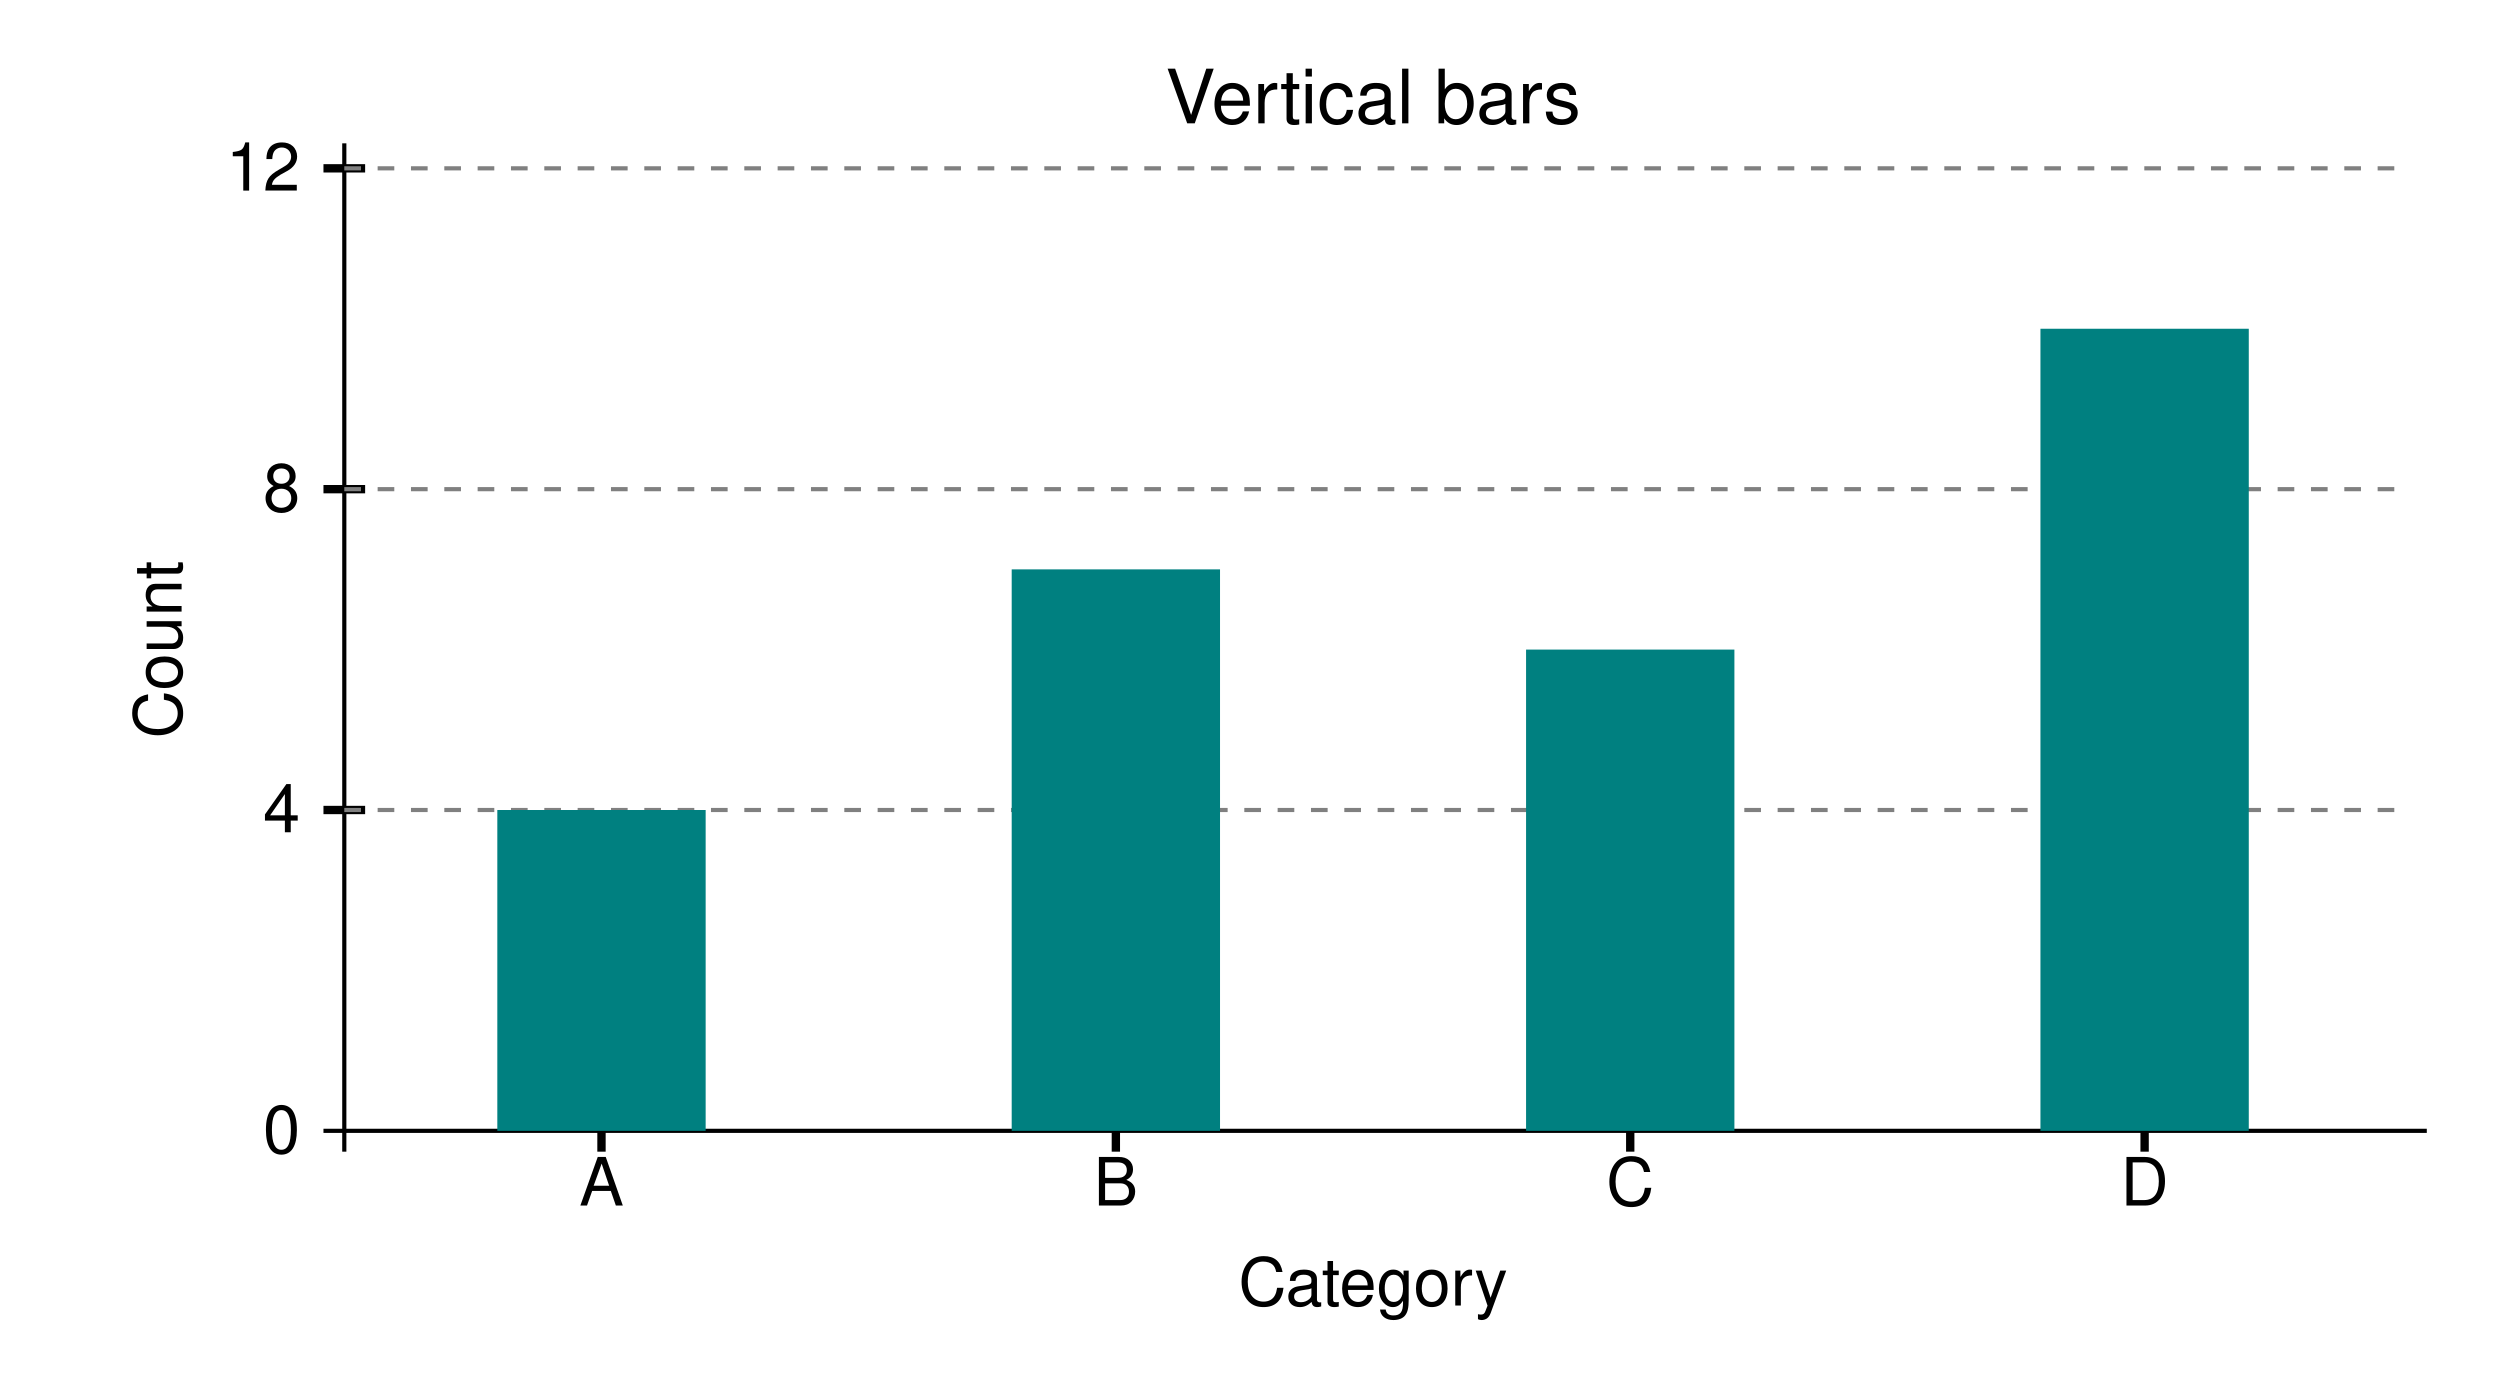
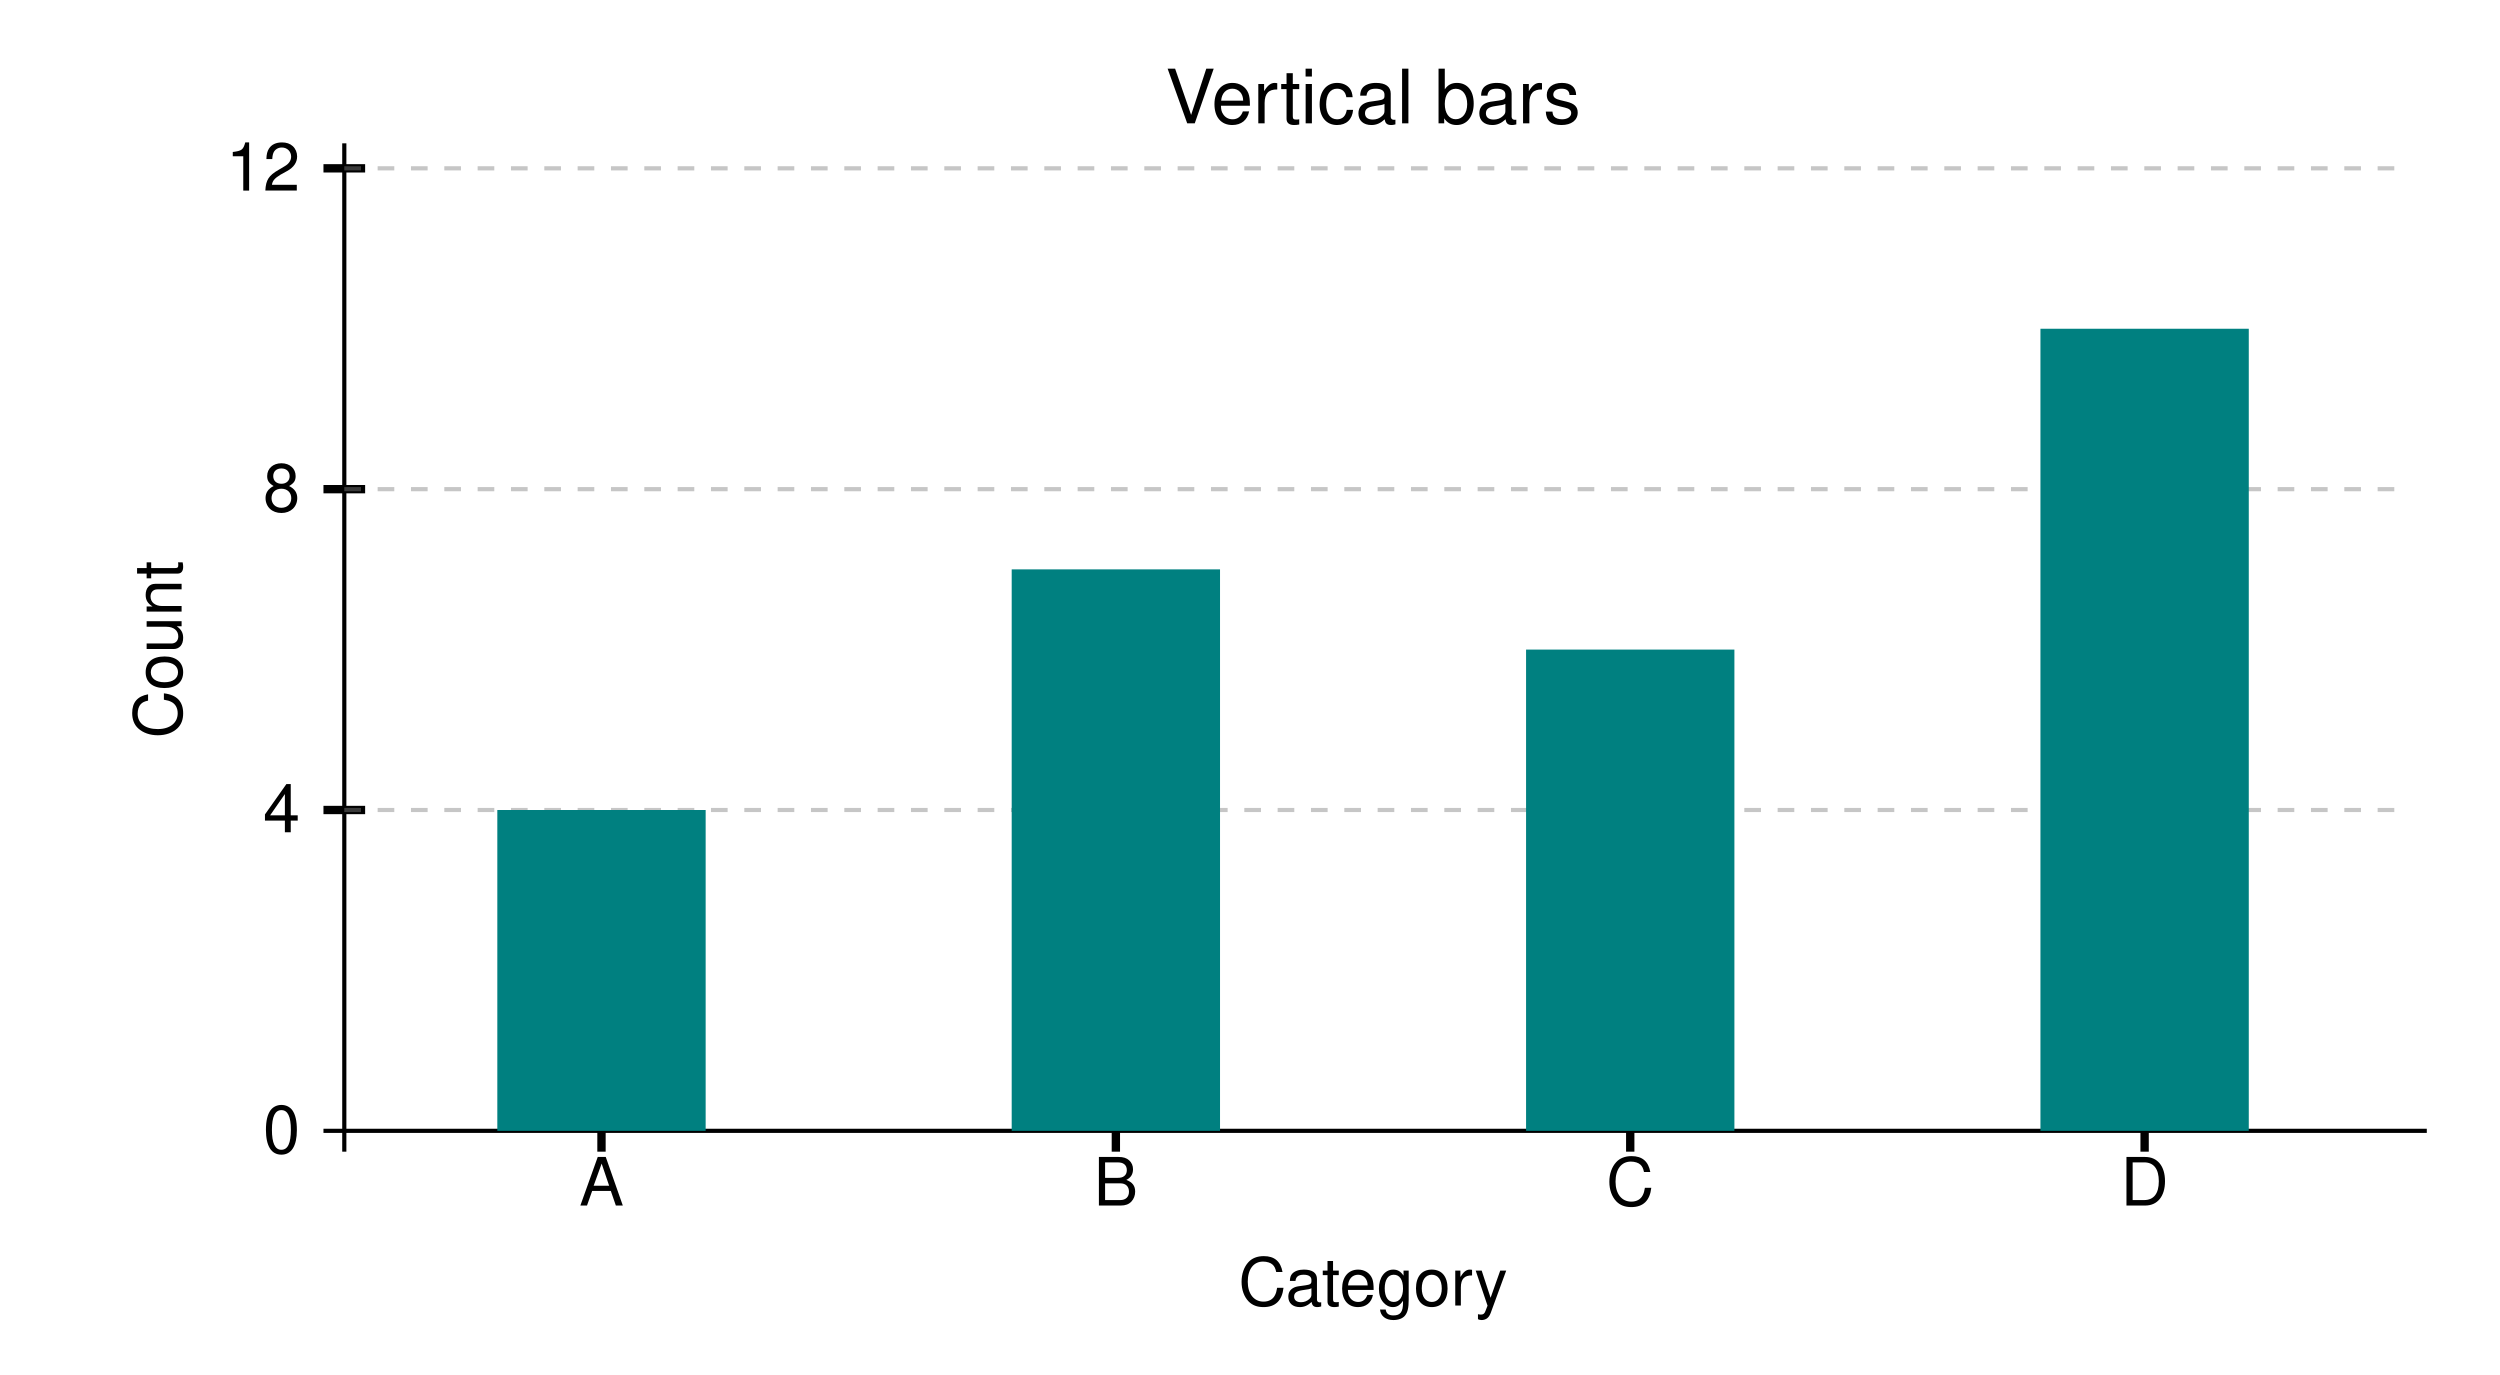
<svg xmlns="http://www.w3.org/2000/svg" width="600" height="330" viewBox="0 0 600 330">
  <line x1="82.632" y1="276.4" x2="82.632" y2="34.4" stroke="black" stroke-width="1" fill="none" opacity="1" />
  <line x1="77.632" y1="271.4" x2="582.432" y2="271.4" stroke="black" stroke-width="1" fill="none" opacity="1" />
  <text fill="black" transform="translate(144.357 282) rotate(0)" dominant-baseline="hanging" text-anchor="middle" font-family="Helvetica, Arial, sans-serif" font-size="16">A</text>
  <line x1="144.357" y1="266.4" x2="144.357" y2="276.4" stroke="black" stroke-width="2" fill="none" opacity="1" />
  <text fill="black" transform="translate(267.807 282) rotate(0)" dominant-baseline="hanging" text-anchor="middle" font-family="Helvetica, Arial, sans-serif" font-size="16">B</text>
  <line x1="267.807" y1="266.4" x2="267.807" y2="276.4" stroke="black" stroke-width="2" fill="none" opacity="1" />
  <text fill="black" transform="translate(391.257 282) rotate(0)" dominant-baseline="hanging" text-anchor="middle" font-family="Helvetica, Arial, sans-serif" font-size="16">C</text>
  <line x1="391.257" y1="266.4" x2="391.257" y2="276.4" stroke="black" stroke-width="2" fill="none" opacity="1" />
  <text fill="black" transform="translate(514.707 282) rotate(0)" dominant-baseline="hanging" text-anchor="middle" font-family="Helvetica, Arial, sans-serif" font-size="16">D</text>
  <line x1="514.707" y1="266.4" x2="514.707" y2="276.4" stroke="black" stroke-width="2" fill="none" opacity="1" />
  <text fill="black" transform="translate(72.032 271.4) rotate(0)" dominant-baseline="middle" text-anchor="end" font-family="Helvetica, Arial, sans-serif" font-size="16">0</text>
  <text fill="black" transform="translate(72.032 194.4) rotate(0)" dominant-baseline="middle" text-anchor="end" font-family="Helvetica, Arial, sans-serif" font-size="16">4</text>
  <line x1="77.632" y1="194.4" x2="87.632" y2="194.4" stroke="black" stroke-width="2" fill="none" opacity="1" />
-   <line x1="82.632" y1="194.4" x2="576.432" y2="194.4" stroke="gray" stroke-width="1" fill="none" opacity="1" stroke-dasharray="4" />
+   <line x1="82.632" y1="194.4" x2="576.432" y2="194.4" stroke="gray" stroke-width="1" fill="none" opacity="0.45" stroke-dasharray="4" />
  <text fill="black" transform="translate(72.032 117.4) rotate(0)" dominant-baseline="middle" text-anchor="end" font-family="Helvetica, Arial, sans-serif" font-size="16">8</text>
  <line x1="77.632" y1="117.4" x2="87.632" y2="117.4" stroke="black" stroke-width="2" fill="none" opacity="1" />
-   <line x1="82.632" y1="117.4" x2="576.432" y2="117.4" stroke="gray" stroke-width="1" fill="none" opacity="1" stroke-dasharray="4" />
+   <line x1="82.632" y1="117.4" x2="576.432" y2="117.4" stroke="gray" stroke-width="1" fill="none" opacity="0.45" stroke-dasharray="4" />
  <text fill="black" transform="translate(72.032 40.4) rotate(0)" dominant-baseline="middle" text-anchor="end" font-family="Helvetica, Arial, sans-serif" font-size="16">12</text>
  <line x1="77.632" y1="40.4" x2="87.632" y2="40.4" stroke="black" stroke-width="2" fill="none" opacity="1" />
-   <line x1="82.632" y1="40.4" x2="576.432" y2="40.4" stroke="gray" stroke-width="1" fill="none" opacity="1" stroke-dasharray="4" />
+   <line x1="82.632" y1="40.4" x2="576.432" y2="40.4" stroke="gray" stroke-width="1" fill="none" opacity="0.45" stroke-dasharray="4" />
  <rect width="50" height="77" fill="teal" stroke="none" stroke-width="1" transform="translate(119.357 194.4) rotate(0)" opacity="1" rx="0" />
  <rect width="50" height="134.75" fill="teal" stroke="none" stroke-width="1" transform="translate(242.807 136.65) rotate(0)" opacity="1" rx="0" />
  <rect width="50" height="115.5" fill="teal" stroke="none" stroke-width="1" transform="translate(366.257 155.9) rotate(0)" opacity="1" rx="0" />
  <rect width="50" height="192.5" fill="teal" stroke="none" stroke-width="1" transform="translate(489.707 78.9) rotate(0)" opacity="1" rx="0" />
  <text fill="black" transform="translate(329.532 306) rotate(0)" dominant-baseline="hanging" text-anchor="middle" font-family="Helvetica, Arial, sans-serif" font-size="16">Category</text>
  <text fill="black" transform="translate(38.24 155.9) rotate(-90)" dominant-baseline="middle" text-anchor="middle" font-family="Helvetica, Arial, sans-serif" font-size="16">Count</text>
  <text fill="black" transform="translate(329.532 29.6) rotate(0)" dominant-baseline="auto" text-anchor="middle" font-family="Helvetica, Arial, sans-serif" font-size="18">Vertical bars</text>
</svg>
